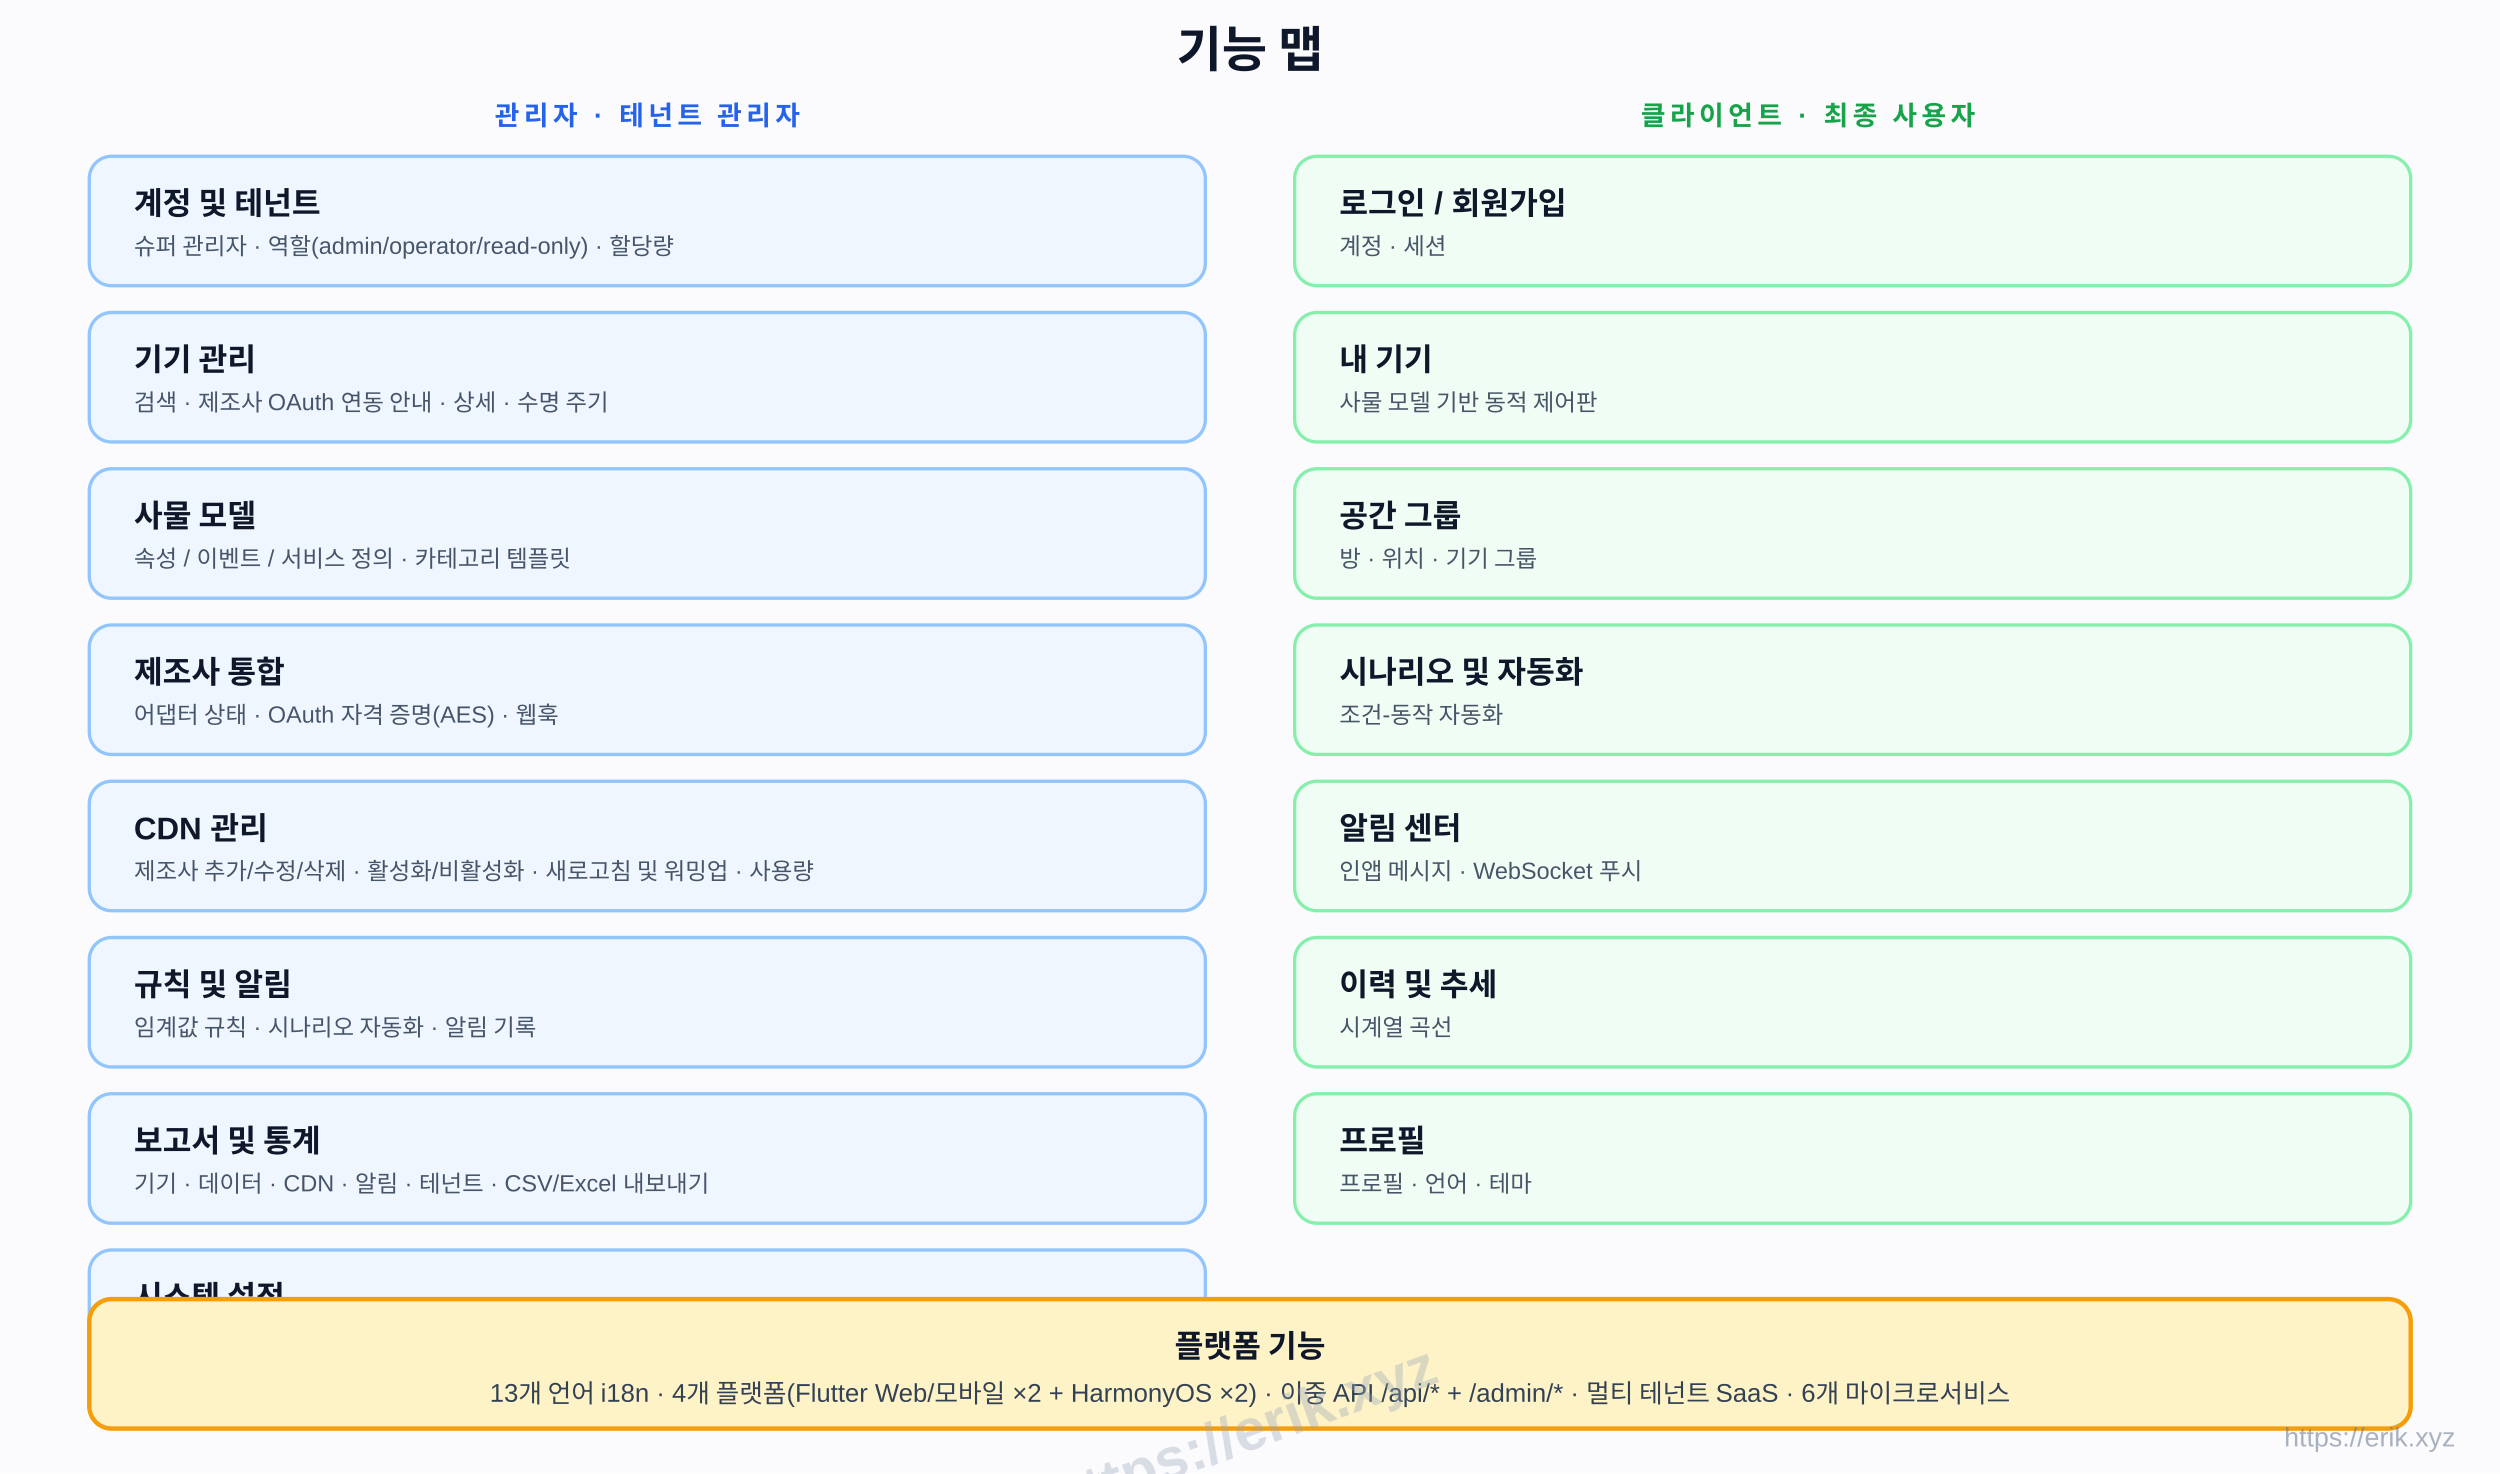
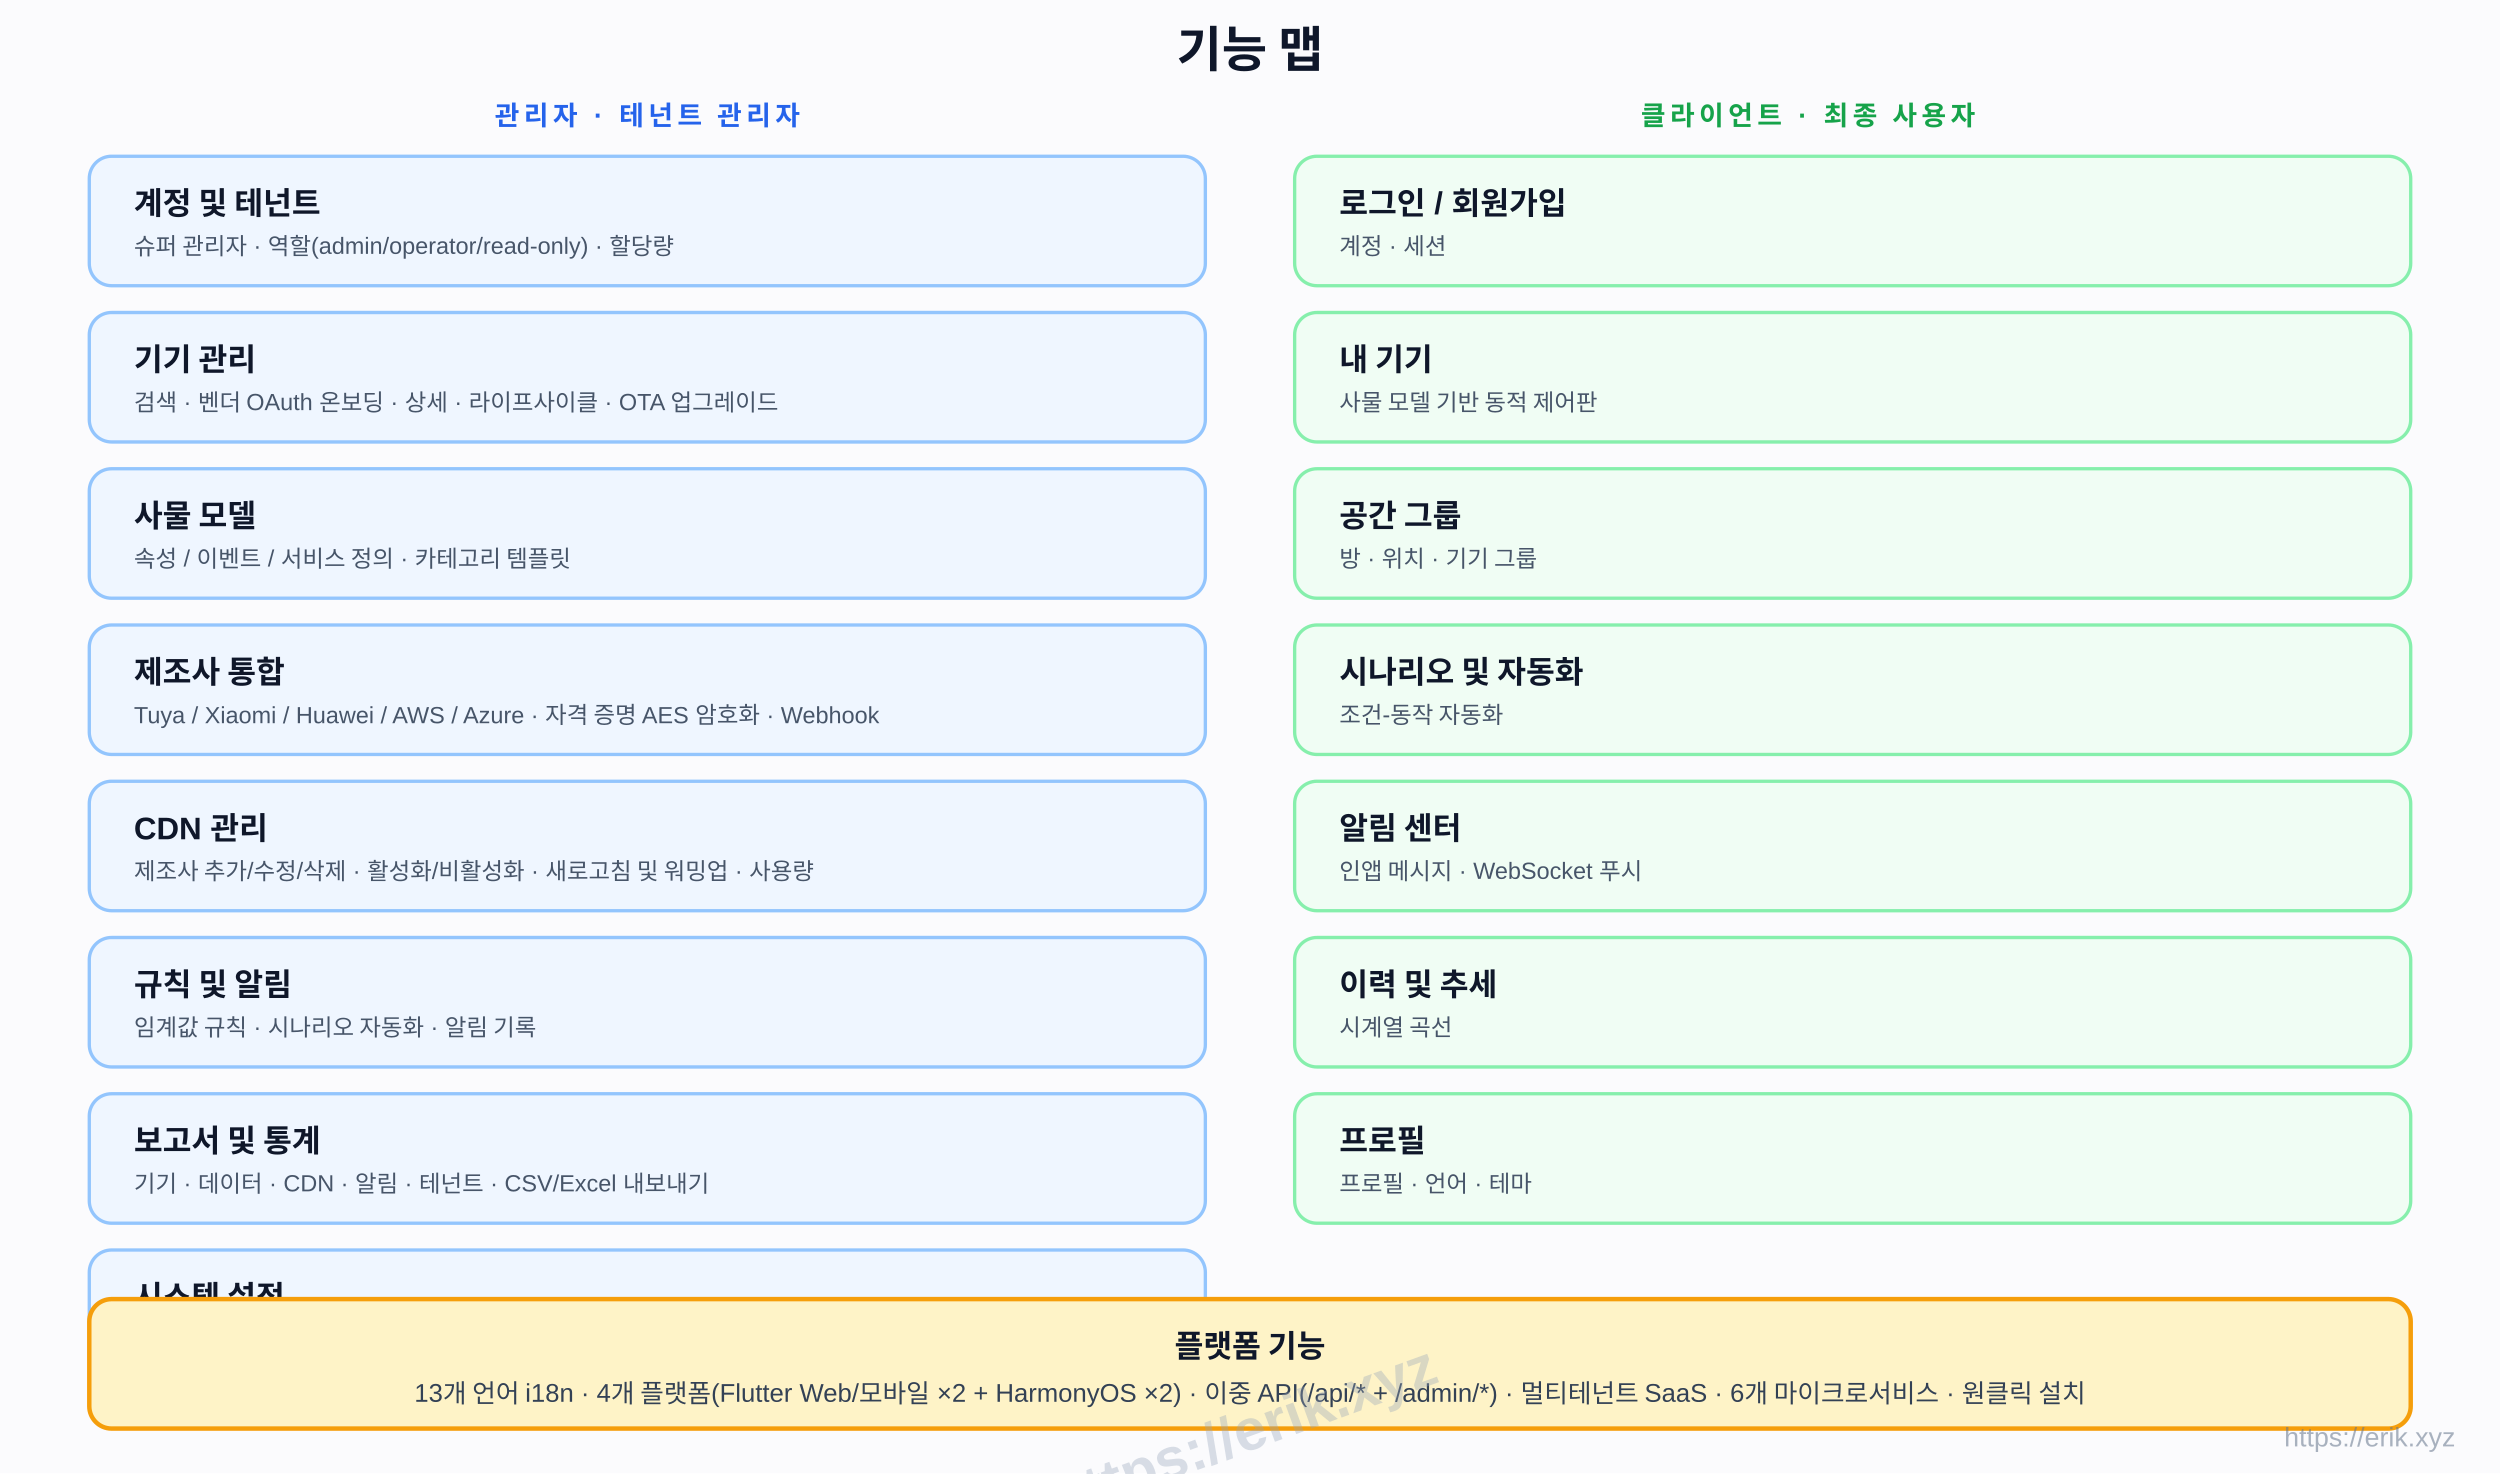
<svg xmlns="http://www.w3.org/2000/svg" viewBox="0 0 1120 660" font-family="Arial, 'PingFang SC', 'Microsoft YaHei', sans-serif">
  <rect width="1120" height="660" fill="#fbfbfd" />
  <text x="560" y="30" text-anchor="middle" font-size="22" font-weight="bold" fill="#0f172a">기능 맵</text>
  <text x="290" y="56" text-anchor="middle" font-size="12" font-weight="bold" letter-spacing="2" fill="#2563eb">관리자 · 테넌트 관리자</text>
  <g>
    <rect x="40" y="70" width="500" height="58" rx="10" fill="#eff6ff" stroke="#93c5fd" stroke-width="1.5" />
    <text x="60" y="96" font-size="14" font-weight="bold" fill="#0f172a">계정 및 테넌트</text>
    <text x="60" y="114" font-size="10.5" fill="#475569">슈퍼 관리자 · 역할(admin/operator/read-only) · 할당량</text>
    <rect x="40" y="140" width="500" height="58" rx="10" fill="#eff6ff" stroke="#93c5fd" stroke-width="1.5" />
    <text x="60" y="166" font-size="14" font-weight="bold" fill="#0f172a">기기 관리</text>
-     <text x="60" y="184" font-size="10.5" fill="#475569">검색 · 제조사 OAuth 연동 안내 · 상세 · 수명 주기</text>
+     <text x="60" y="184" font-size="10.5" fill="#475569">검색 · 벤더 OAuth 온보딩 · 상세 · 라이프사이클 · OTA 업그레이드</text>
    <rect x="40" y="210" width="500" height="58" rx="10" fill="#eff6ff" stroke="#93c5fd" stroke-width="1.5" />
    <text x="60" y="236" font-size="14" font-weight="bold" fill="#0f172a">사물 모델</text>
    <text x="60" y="254" font-size="10.5" fill="#475569">속성 / 이벤트 / 서비스 정의 · 카테고리 템플릿</text>
    <rect x="40" y="280" width="500" height="58" rx="10" fill="#eff6ff" stroke="#93c5fd" stroke-width="1.5" />
    <text x="60" y="306" font-size="14" font-weight="bold" fill="#0f172a">제조사 통합</text>
-     <text x="60" y="324" font-size="10.5" fill="#475569">어댑터 상태 · OAuth 자격 증명(AES) · 웹훅</text>
+     <text x="60" y="324" font-size="10.5" fill="#475569">Tuya / Xiaomi / Huawei / AWS / Azure · 자격 증명 AES 암호화 · Webhook</text>
    <rect x="40" y="350" width="500" height="58" rx="10" fill="#eff6ff" stroke="#93c5fd" stroke-width="1.5" />
    <text x="60" y="376" font-size="14" font-weight="bold" fill="#0f172a">CDN 관리</text>
    <text x="60" y="394" font-size="10.5" fill="#475569">제조사 추가/수정/삭제 · 활성화/비활성화 · 새로고침 및 워밍업 · 사용량</text>
    <rect x="40" y="420" width="500" height="58" rx="10" fill="#eff6ff" stroke="#93c5fd" stroke-width="1.5" />
    <text x="60" y="446" font-size="14" font-weight="bold" fill="#0f172a">규칙 및 알림</text>
    <text x="60" y="464" font-size="10.5" fill="#475569">임계값 규칙 · 시나리오 자동화 · 알림 기록</text>
    <rect x="40" y="490" width="500" height="58" rx="10" fill="#eff6ff" stroke="#93c5fd" stroke-width="1.5" />
    <text x="60" y="516" font-size="14" font-weight="bold" fill="#0f172a">보고서 및 통계</text>
    <text x="60" y="534" font-size="10.5" fill="#475569">기기 · 데이터 · CDN · 알림 · 테넌트 · CSV/Excel 내보내기</text>
    <rect x="40" y="560" width="500" height="58" rx="10" fill="#eff6ff" stroke="#93c5fd" stroke-width="1.5" />
    <text x="60" y="586" font-size="14" font-weight="bold" fill="#0f172a">시스템 설정</text>
    <text x="60" y="604" font-size="10.5" fill="#475569">작업 로그 · API 키 · 보안 정책</text>
  </g>
  <text x="810" y="56" text-anchor="middle" font-size="12" font-weight="bold" letter-spacing="2" fill="#16a34a">클라이언트 · 최종 사용자</text>
  <g>
    <rect x="580" y="70" width="500" height="58" rx="10" fill="#f0fdf4" stroke="#86efac" stroke-width="1.5" />
    <text x="600" y="96" font-size="14" font-weight="bold" fill="#0f172a">로그인 / 회원가입</text>
    <text x="600" y="114" font-size="10.5" fill="#475569">계정 · 세션</text>
    <rect x="580" y="140" width="500" height="58" rx="10" fill="#f0fdf4" stroke="#86efac" stroke-width="1.5" />
    <text x="600" y="166" font-size="14" font-weight="bold" fill="#0f172a">내 기기</text>
    <text x="600" y="184" font-size="10.5" fill="#475569">사물 모델 기반 동적 제어판</text>
    <rect x="580" y="210" width="500" height="58" rx="10" fill="#f0fdf4" stroke="#86efac" stroke-width="1.5" />
    <text x="600" y="236" font-size="14" font-weight="bold" fill="#0f172a">공간 그룹</text>
    <text x="600" y="254" font-size="10.5" fill="#475569">방 · 위치 · 기기 그룹</text>
    <rect x="580" y="280" width="500" height="58" rx="10" fill="#f0fdf4" stroke="#86efac" stroke-width="1.5" />
    <text x="600" y="306" font-size="14" font-weight="bold" fill="#0f172a">시나리오 및 자동화</text>
    <text x="600" y="324" font-size="10.5" fill="#475569">조건-동작 자동화</text>
    <rect x="580" y="350" width="500" height="58" rx="10" fill="#f0fdf4" stroke="#86efac" stroke-width="1.5" />
    <text x="600" y="376" font-size="14" font-weight="bold" fill="#0f172a">알림 센터</text>
    <text x="600" y="394" font-size="10.5" fill="#475569">인앱 메시지 · WebSocket 푸시</text>
    <rect x="580" y="420" width="500" height="58" rx="10" fill="#f0fdf4" stroke="#86efac" stroke-width="1.5" />
    <text x="600" y="446" font-size="14" font-weight="bold" fill="#0f172a">이력 및 추세</text>
    <text x="600" y="464" font-size="10.5" fill="#475569">시계열 곡선</text>
    <rect x="580" y="490" width="500" height="58" rx="10" fill="#f0fdf4" stroke="#86efac" stroke-width="1.5" />
    <text x="600" y="516" font-size="14" font-weight="bold" fill="#0f172a">프로필</text>
    <text x="600" y="534" font-size="10.5" fill="#475569">프로필 · 언어 · 테마</text>
  </g>
  <rect x="40" y="582" width="1040" height="58" rx="10" fill="#fef3c7" stroke="#f59e0b" stroke-width="2" />
  <text x="560" y="608" text-anchor="middle" font-size="14" font-weight="bold" fill="#0f172a">플랫폼 기능</text>
-   <text x="560" y="628" text-anchor="middle" font-size="11.5" fill="#334155">13개 언어 i18n · 4개 플랫폼(Flutter Web/모바일 ×2 + HarmonyOS ×2) · 이중 API /api/* + /admin/* · 멀티 테넌트 SaaS · 6개 마이크로서비스</text>
+   <text x="560" y="628" text-anchor="middle" font-size="11.5" fill="#334155">13개 언어 i18n · 4개 플랫폼(Flutter Web/모바일 ×2 + HarmonyOS ×2) · 이중 API(/api/* + /admin/*) · 멀티테넌트 SaaS · 6개 마이크로서비스 · 원클릭 설치</text>
  <text x="560" y="650" text-anchor="middle" font-size="26" font-weight="bold" fill="#94a3b8" opacity="0.35" transform="rotate(-20 560 650)">https://erik.xyz</text>
  <text x="1100" y="648" text-anchor="end" font-size="12" fill="#64748b" opacity="0.55">https://erik.xyz</text>
</svg>
